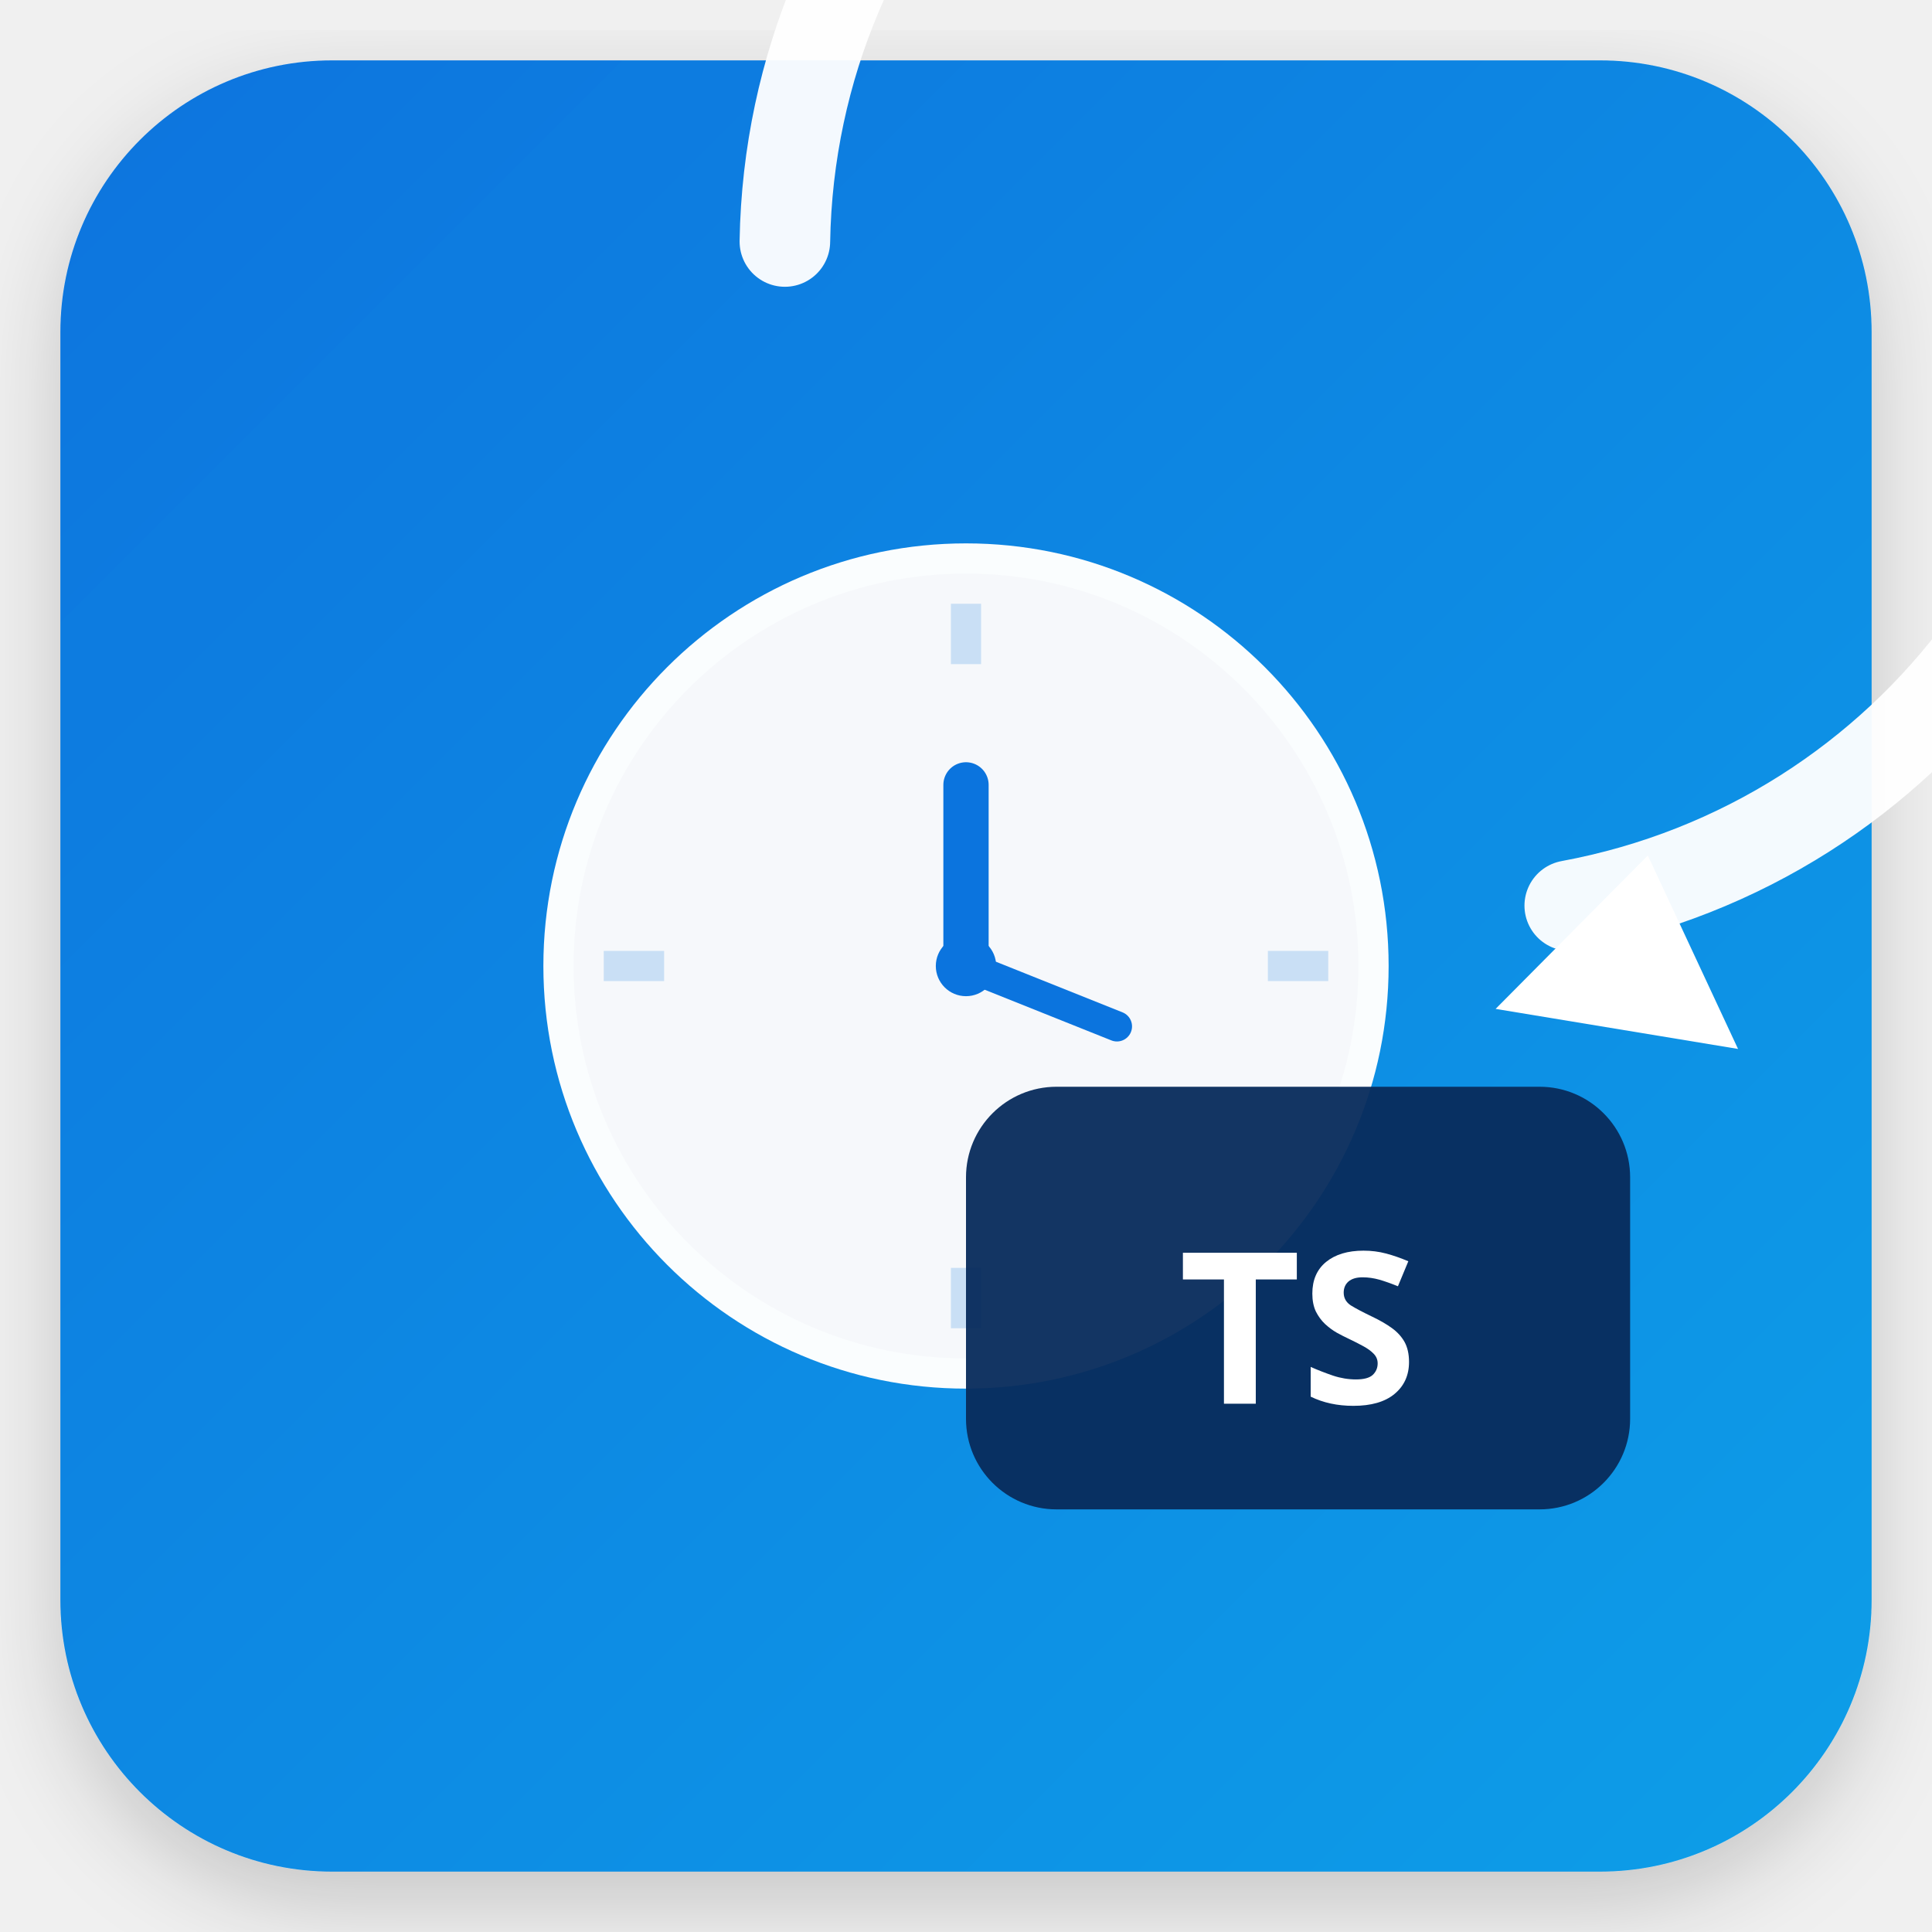
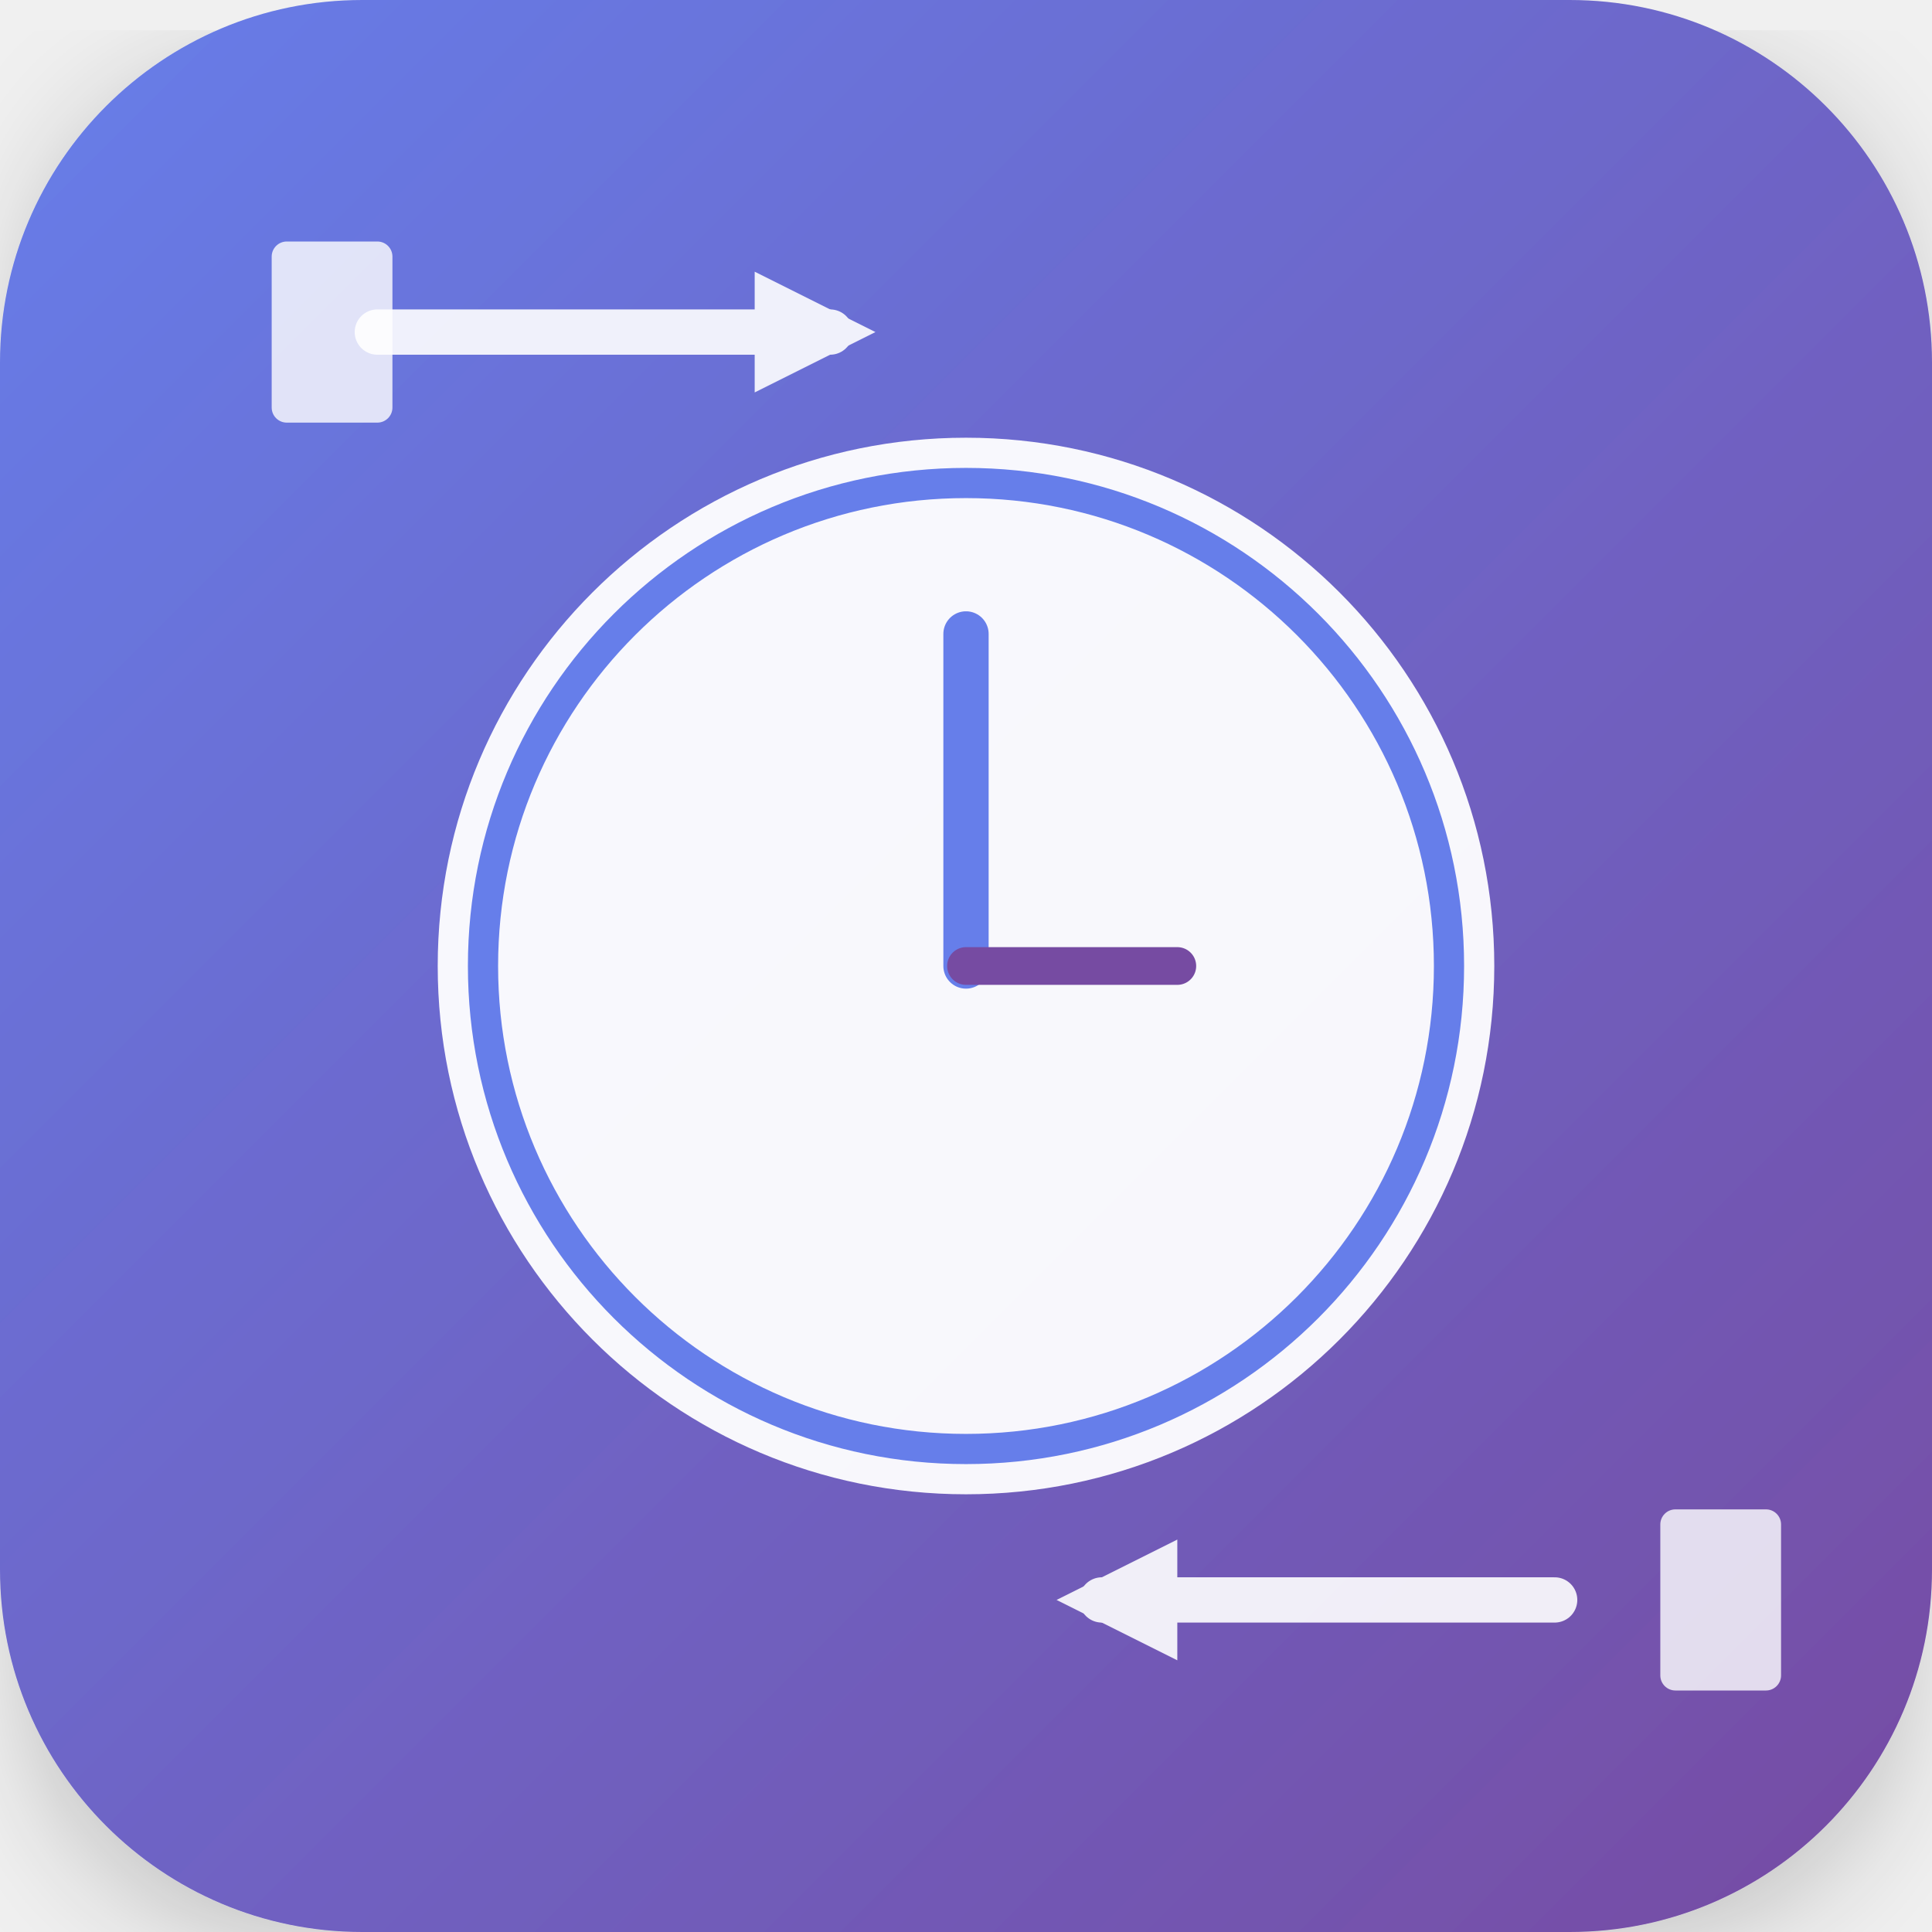
- <svg xmlns="http://www.w3.org/2000/svg" width="128" height="128" viewBox="0 0 128 128" role="img" aria-labelledby="title">
+ <svg xmlns="http://www.w3.org/2000/svg" width="128" height="128" viewBox="0 0 128 128">
  <defs>
-     <linearGradient id="g1" x1="0" x2="1" y1="0" y2="1">
-       <stop offset="0" stop-color="#0b74de" />
-       <stop offset="1" stop-color="#0a9ee8" />
+     <linearGradient id="grad1" x1="0%" y1="0%" x2="100%" y2="100%">
+       <stop offset="0%" style="stop-color:#667eea;stop-opacity:1" />
+       <stop offset="100%" style="stop-color:#764ba2;stop-opacity:1" />
    </linearGradient>
-     <filter id="f1" x="-20%" y="-20%" width="140%" height="140%">
-       <feDropShadow dx="0" dy="2" stdDeviation="3" flood-color="#000" flood-opacity="0.18" />
+     <filter id="shadow1">
+       <feDropShadow dx="0" dy="2" stdDeviation="4" flood-opacity="0.2" />
    </filter>
  </defs>
-   <rect x="4" y="4" width="120" height="120" rx="18" fill="url(#g1)" filter="url(#f1)" />
-   <g transform="translate(64,64)">
-     <path d="M 40 -4 A 44 44 0 1 0 -12 -48" fill="none" stroke="#fff" stroke-width="6" stroke-linecap="round" stroke-linejoin="round" opacity="0.95" />
-     <path d="M 43 -7 L 53 3 L 37 6 Z" fill="#fff" transform="rotate(20 45 -1)" />
+   <rect width="128" height="128" rx="24" fill="url(#grad1)" filter="url(#shadow1)" />
+   <circle cx="64" cy="64" r="35" fill="#ffffff" opacity="0.95" />
+   <circle cx="64" cy="64" r="32" fill="none" stroke="#667eea" stroke-width="2" />
+   <line x1="64" y1="64" x2="64" y2="42" stroke="#667eea" stroke-width="3" stroke-linecap="round" />
+   <line x1="64" y1="64" x2="78" y2="64" stroke="#764ba2" stroke-width="2.5" stroke-linecap="round" />
+   <g opacity="0.9">
+     <path d="M 25 22 L 55 22" stroke="#ffffff" stroke-width="3" fill="none" stroke-linecap="round" />
+     <path d="M 50 18 L 58 22 L 50 26" fill="#ffffff" />
+     <path d="M 103 106 L 73 106" stroke="#ffffff" stroke-width="3" fill="none" stroke-linecap="round" />
+     <path d="M 78 102 L 70 106 L 78 110" fill="#ffffff" />
  </g>
-   <g transform="translate(64,64)">
-     <circle r="28" fill="#fff" opacity="0.98" />
-     <circle r="26" fill="#f6f8fb" />
-     <g stroke="#c9dff5" stroke-width="2">
-       <line x1="0" y1="-24" x2="0" y2="-20" />
-       <line x1="0" y1="24" x2="0" y2="20" />
-       <line x1="-24" y1="0" x2="-20" y2="0" />
-       <line x1="24" y1="0" x2="20" y2="0" />
-     </g>
-     <line x1="0" y1="0" x2="0" y2="-12" stroke="#0b74de" stroke-width="3" stroke-linecap="round" />
-     <line x1="0" y1="0" x2="10" y2="4" stroke="#0b74de" stroke-width="2" stroke-linecap="round" />
-     <circle r="2" fill="#0b74de" />
-   </g>
-   <g transform="translate(86,86)">
-     <rect x="-22" y="-14" width="44" height="28" rx="6" fill="#072b5b" opacity="0.95" />
-     <text x="0" y="7" text-anchor="middle" font-family="Sans-serif" font-weight="700" font-size="14" fill="#fff">TS</text>
-   </g>
+   <rect x="18" y="16" width="8" height="12" rx="1" fill="#ffffff" opacity="0.8" />
+   <rect x="110" y="100" width="8" height="12" rx="1" fill="#ffffff" opacity="0.8" />
</svg>
